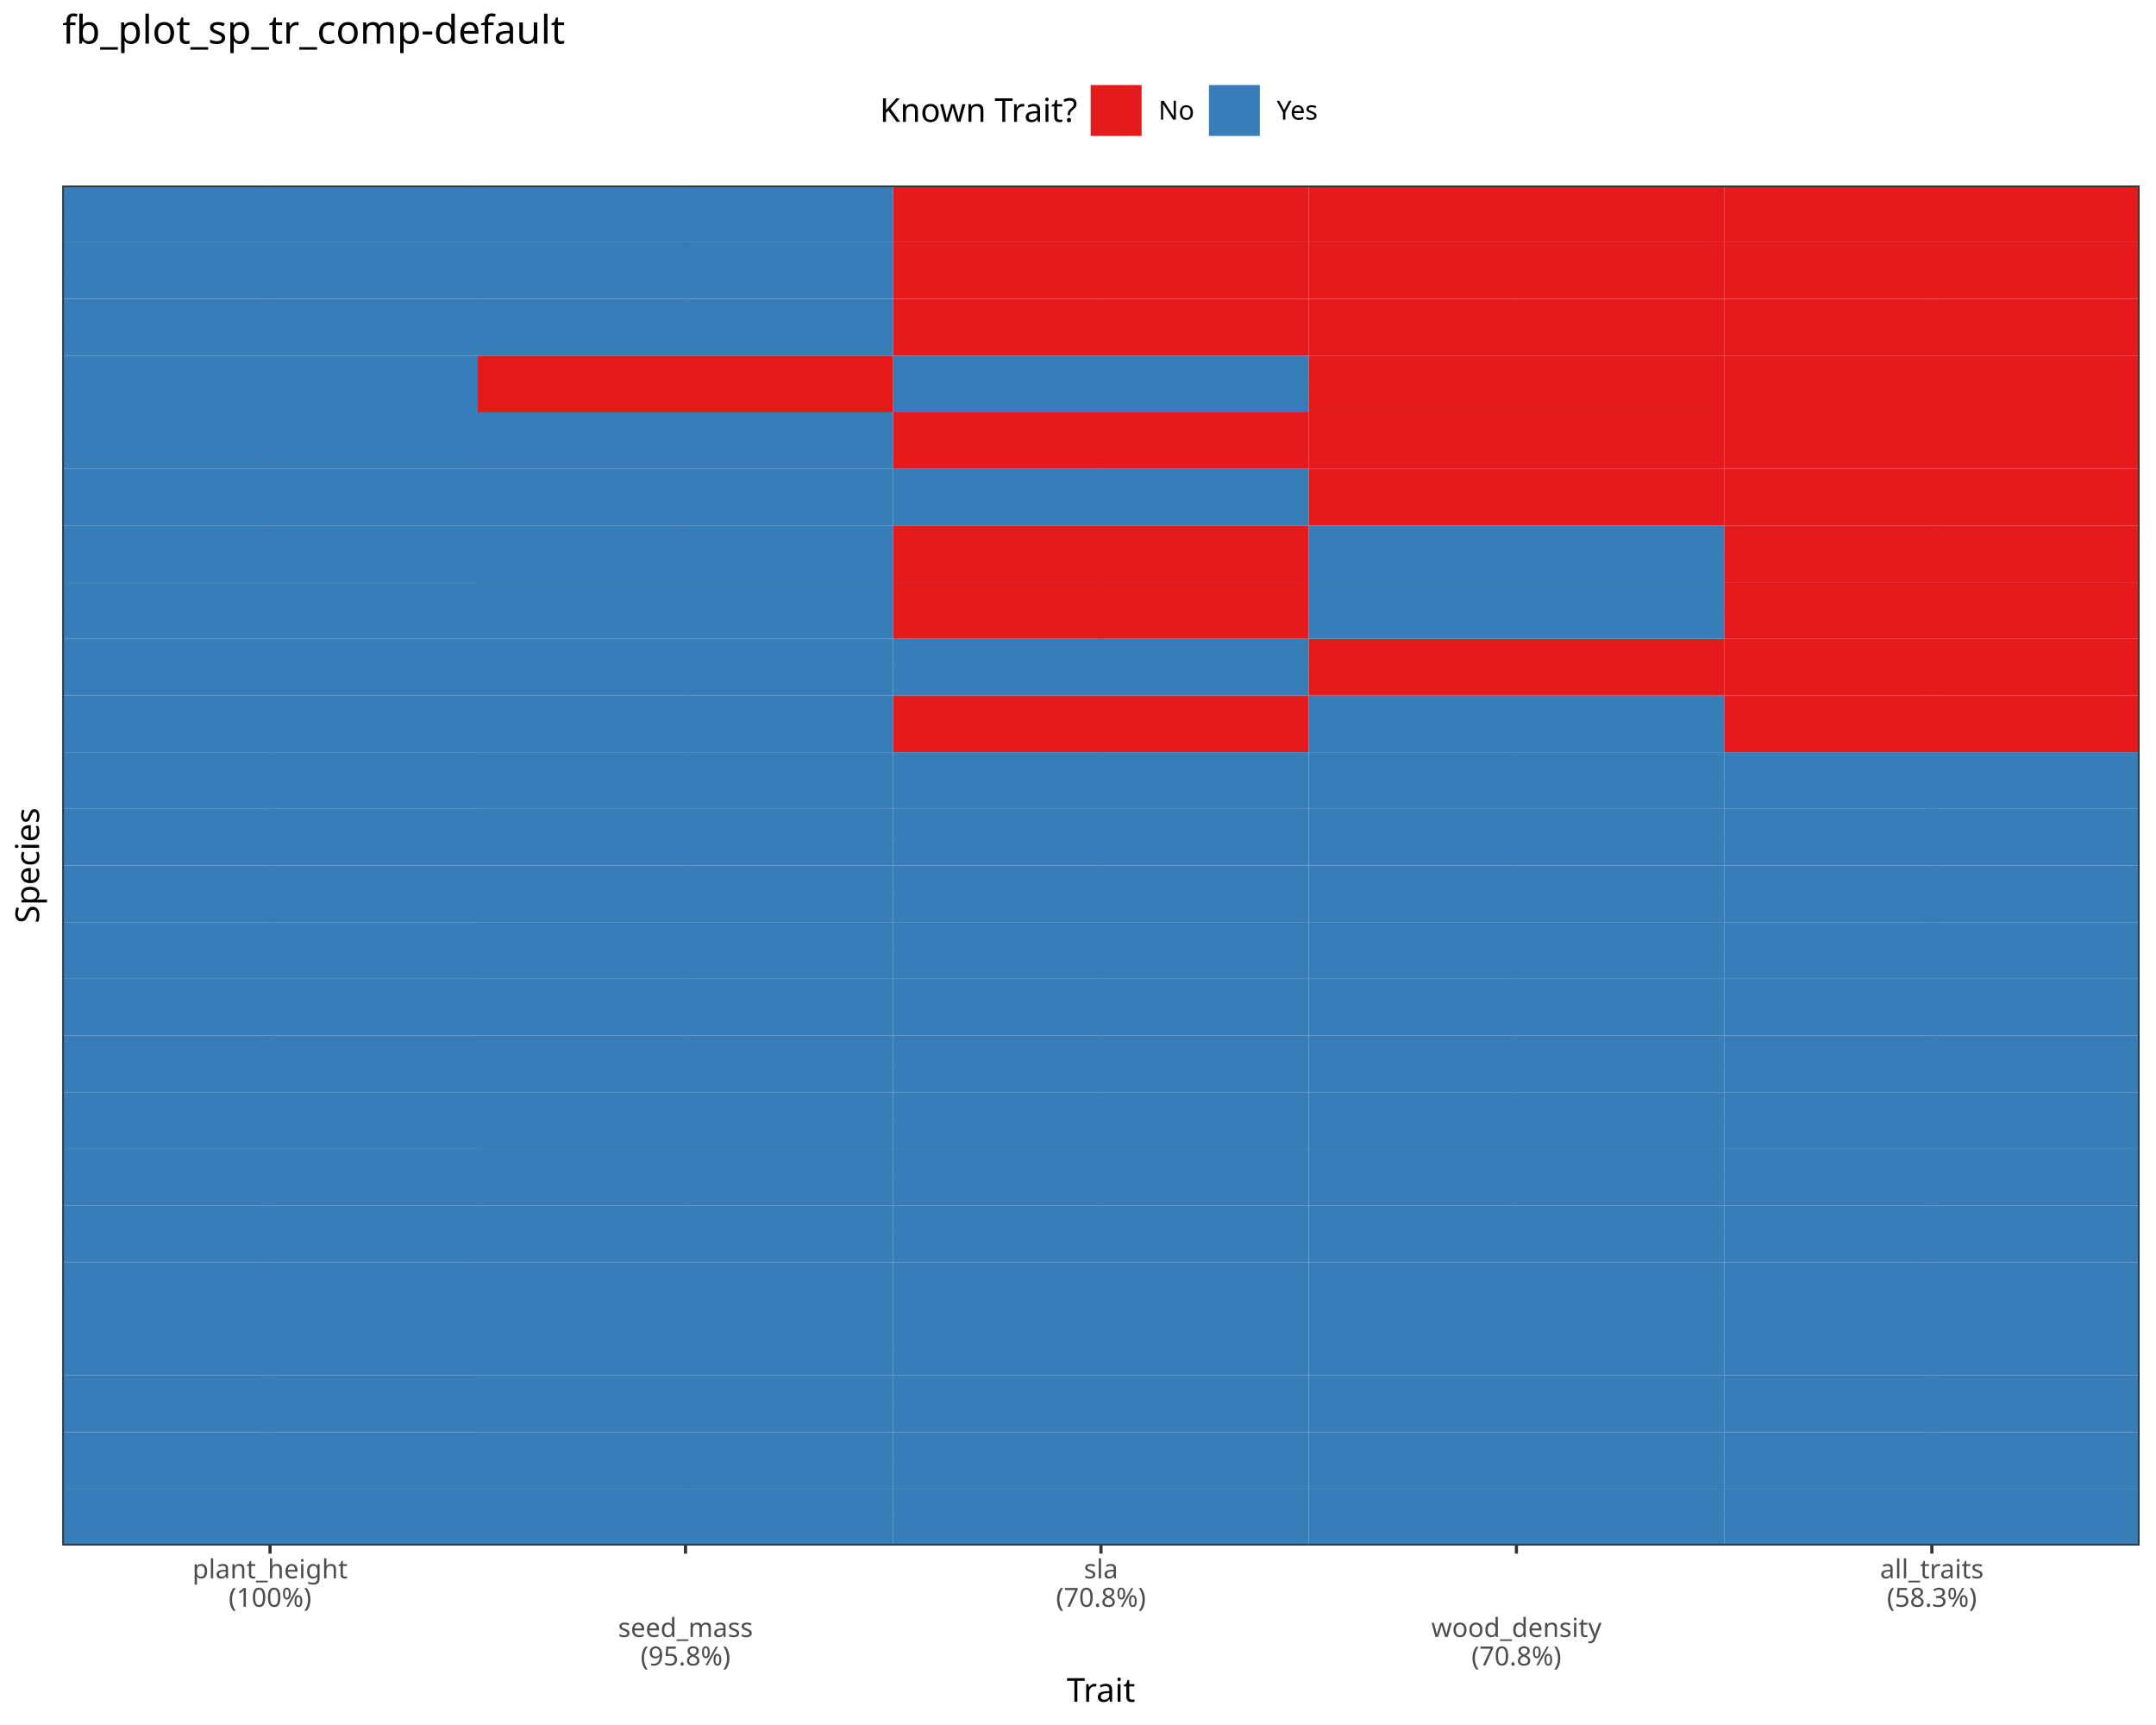
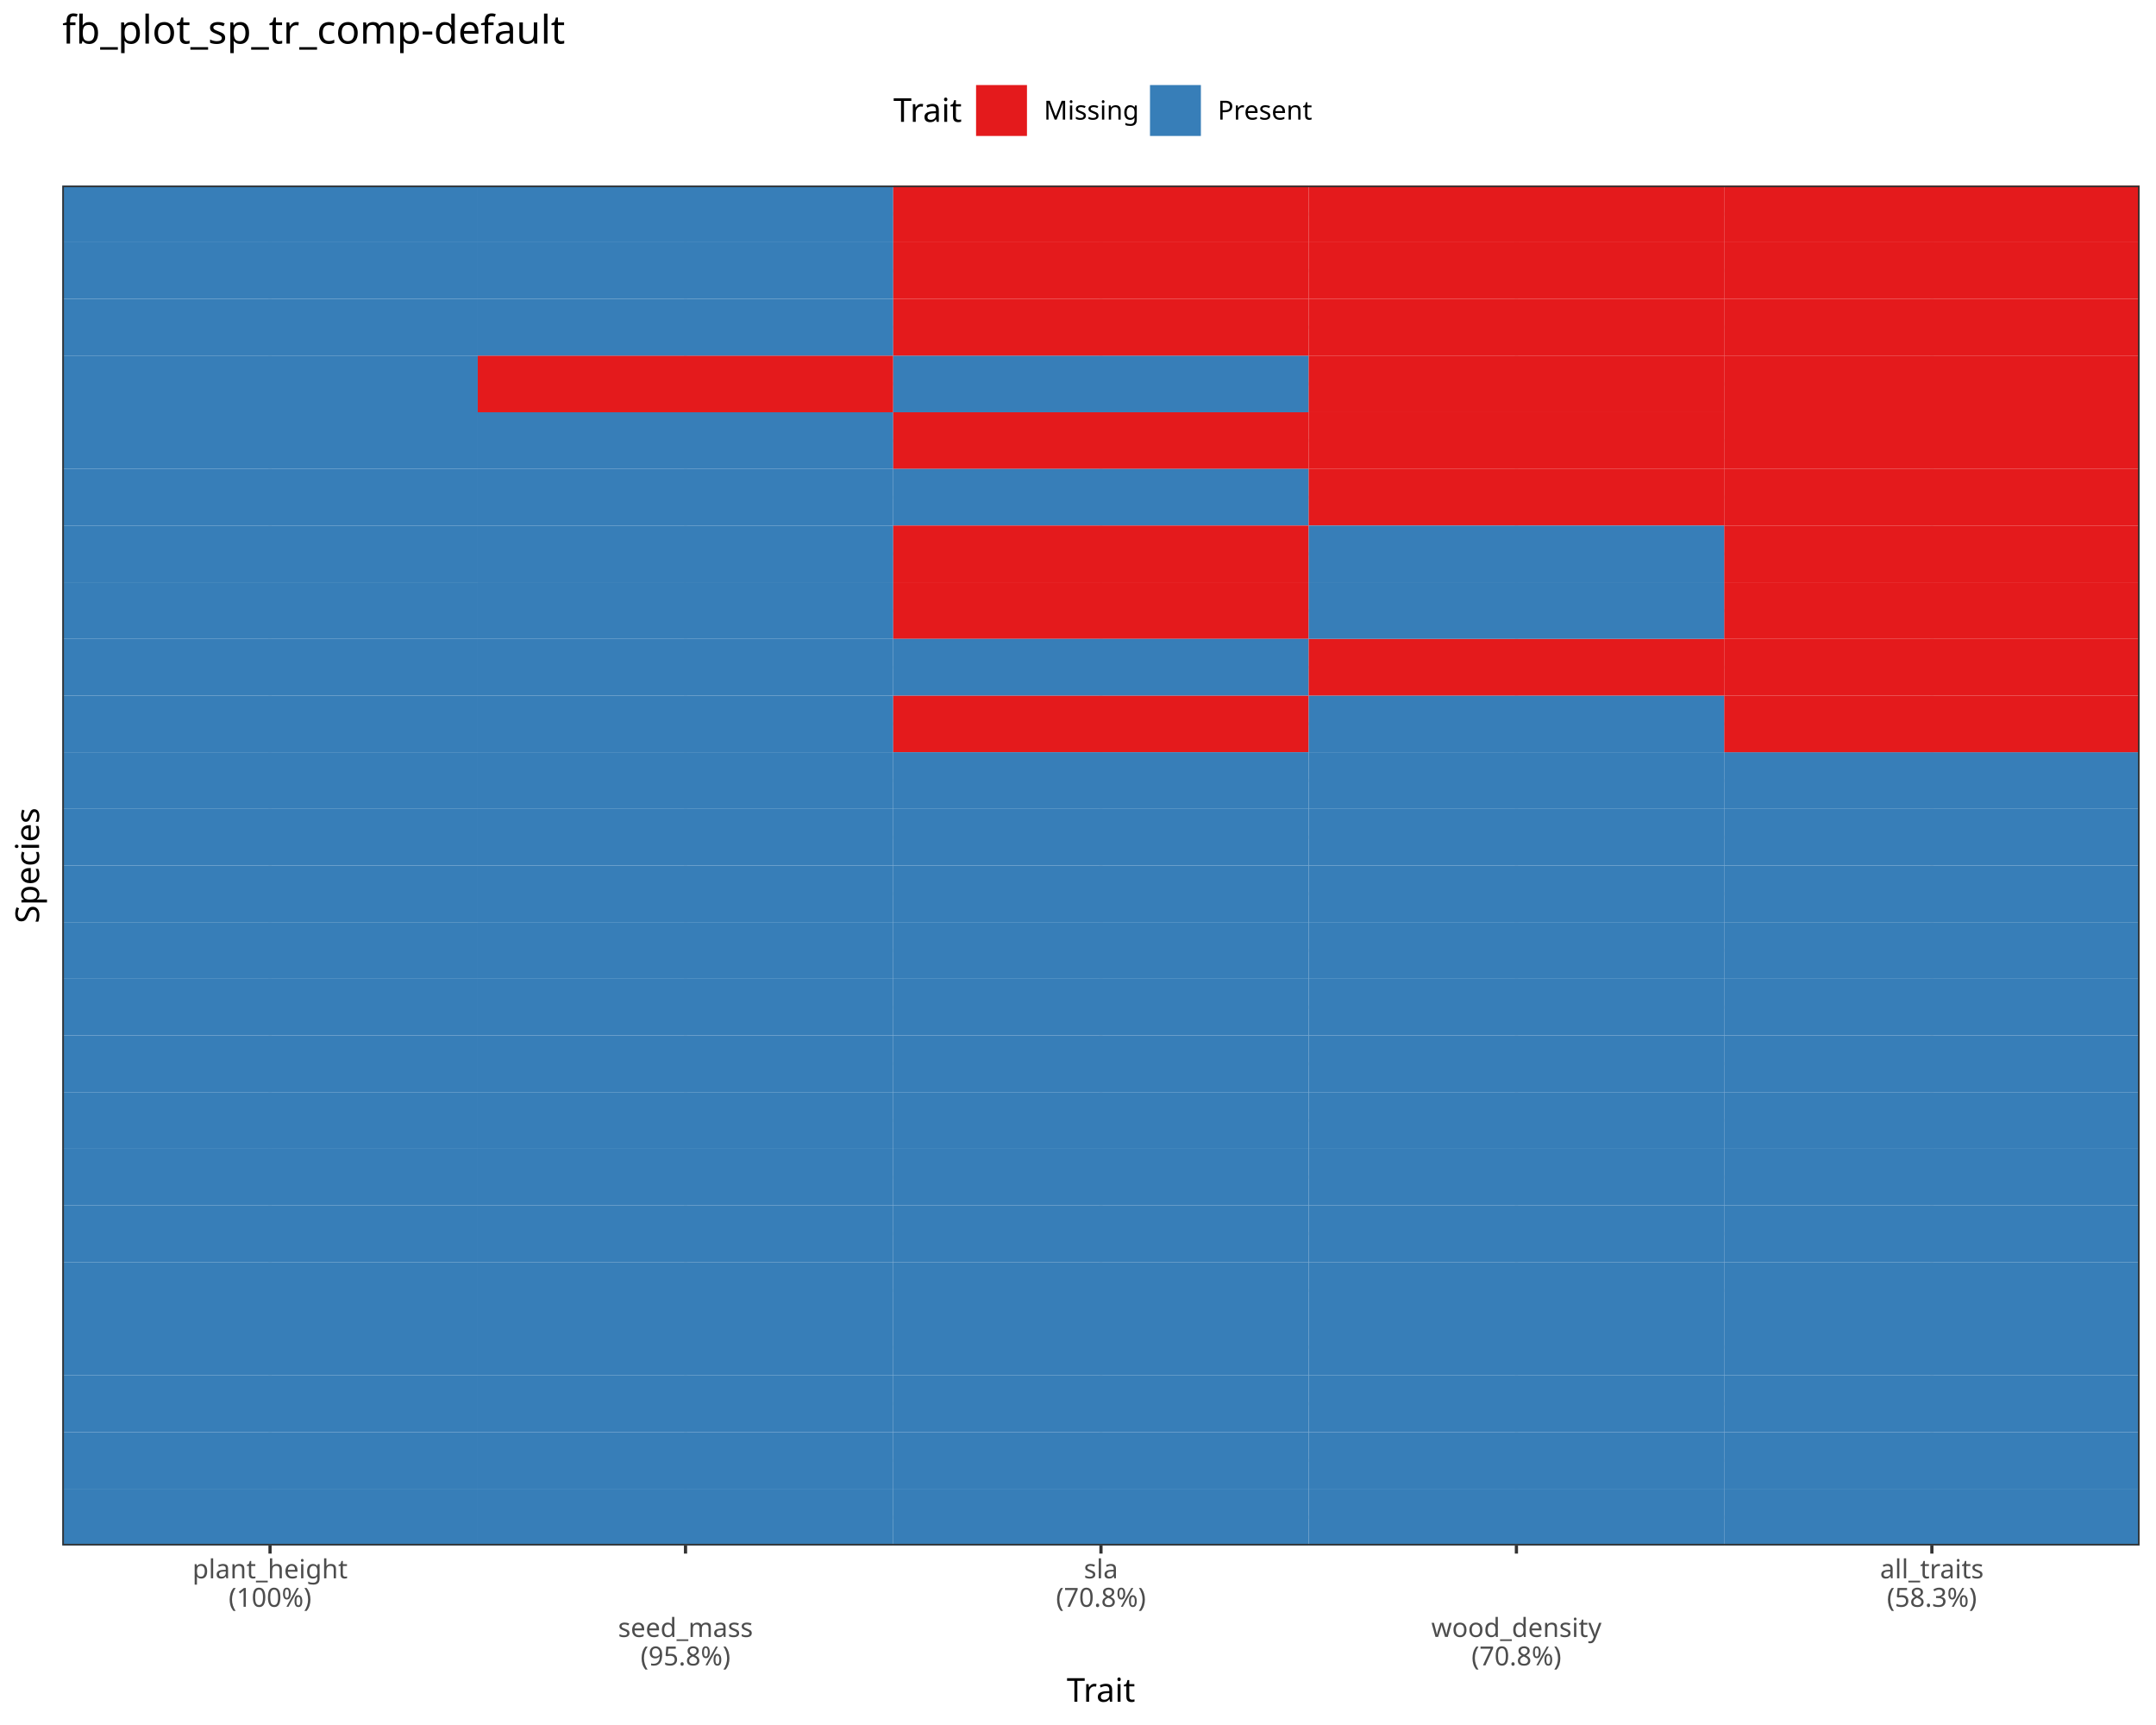
<svg xmlns="http://www.w3.org/2000/svg" class="svglite" data-engine-version="2.0" width="720.00pt" height="576.00pt" viewBox="0 0 720.00 576.00">
  <defs>
    <style type="text/css">
    .svglite line, .svglite polyline, .svglite polygon, .svglite path, .svglite rect, .svglite circle {
      fill: none;
      stroke: #000000;
      stroke-linecap: round;
      stroke-linejoin: round;
      stroke-miterlimit: 10.00;
    }
  </style>
  </defs>
  <rect width="100%" height="100%" style="stroke: none; fill: #FFFFFF;" />
  <defs>
    <clipPath id="cpMC4wMHw3MjAuMDB8MC4wMHw1NzYuMDA=">
      <rect x="0.00" y="0.00" width="720.00" height="576.00" />
    </clipPath>
  </defs>
  <g clip-path="url(#cpMC4wMHw3MjAuMDB8MC4wMHw1NzYuMDA=)">
    <rect x="0.00" y="0.00" width="720.00" height="576.00" style="stroke-width: 1.07; stroke: #FFFFFF; fill: #FFFFFF;" />
  </g>
  <defs>
    <clipPath id="cpMjAuODF8NzE0LjUyfDYxLjk4fDUxNi4wMw==">
      <rect x="20.81" y="61.98" width="693.71" height="454.05" />
    </clipPath>
  </defs>
  <g clip-path="url(#cpMjAuODF8NzE0LjUyfDYxLjk4fDUxNi4wMw==)">
    <rect x="20.81" y="61.98" width="693.71" height="454.05" style="stroke-width: 1.07; stroke: none; fill: #FFFFFF;" />
    <polyline points="20.81,506.57 714.52,506.57 " style="stroke-width: 1.07; stroke: #EBEBEB; stroke-linecap: butt;" />
    <polyline points="20.81,487.65 714.52,487.65 " style="stroke-width: 1.07; stroke: #EBEBEB; stroke-linecap: butt;" />
    <polyline points="20.81,468.73 714.52,468.73 " style="stroke-width: 1.07; stroke: #EBEBEB; stroke-linecap: butt;" />
    <polyline points="20.81,449.81 714.52,449.81 " style="stroke-width: 1.07; stroke: #EBEBEB; stroke-linecap: butt;" />
    <polyline points="20.81,430.90 714.52,430.90 " style="stroke-width: 1.07; stroke: #EBEBEB; stroke-linecap: butt;" />
    <polyline points="20.81,411.98 714.52,411.98 " style="stroke-width: 1.07; stroke: #EBEBEB; stroke-linecap: butt;" />
    <polyline points="20.81,393.06 714.52,393.06 " style="stroke-width: 1.07; stroke: #EBEBEB; stroke-linecap: butt;" />
    <polyline points="20.81,374.14 714.52,374.14 " style="stroke-width: 1.07; stroke: #EBEBEB; stroke-linecap: butt;" />
    <polyline points="20.81,355.22 714.52,355.22 " style="stroke-width: 1.07; stroke: #EBEBEB; stroke-linecap: butt;" />
    <polyline points="20.81,336.30 714.52,336.30 " style="stroke-width: 1.07; stroke: #EBEBEB; stroke-linecap: butt;" />
    <polyline points="20.81,317.38 714.52,317.38 " style="stroke-width: 1.07; stroke: #EBEBEB; stroke-linecap: butt;" />
    <polyline points="20.81,298.46 714.52,298.46 " style="stroke-width: 1.07; stroke: #EBEBEB; stroke-linecap: butt;" />
    <polyline points="20.81,279.55 714.52,279.55 " style="stroke-width: 1.07; stroke: #EBEBEB; stroke-linecap: butt;" />
    <polyline points="20.81,260.63 714.52,260.63 " style="stroke-width: 1.07; stroke: #EBEBEB; stroke-linecap: butt;" />
    <polyline points="20.81,241.71 714.52,241.71 " style="stroke-width: 1.07; stroke: #EBEBEB; stroke-linecap: butt;" />
    <polyline points="20.81,222.79 714.52,222.79 " style="stroke-width: 1.07; stroke: #EBEBEB; stroke-linecap: butt;" />
    <polyline points="20.81,203.87 714.52,203.87 " style="stroke-width: 1.07; stroke: #EBEBEB; stroke-linecap: butt;" />
    <polyline points="20.81,184.95 714.52,184.95 " style="stroke-width: 1.07; stroke: #EBEBEB; stroke-linecap: butt;" />
    <polyline points="20.81,166.03 714.52,166.03 " style="stroke-width: 1.07; stroke: #EBEBEB; stroke-linecap: butt;" />
    <polyline points="20.81,147.12 714.52,147.12 " style="stroke-width: 1.07; stroke: #EBEBEB; stroke-linecap: butt;" />
    <polyline points="20.81,128.20 714.52,128.20 " style="stroke-width: 1.07; stroke: #EBEBEB; stroke-linecap: butt;" />
    <polyline points="20.81,109.28 714.52,109.28 " style="stroke-width: 1.07; stroke: #EBEBEB; stroke-linecap: butt;" />
    <polyline points="20.81,90.36 714.52,90.36 " style="stroke-width: 1.07; stroke: #EBEBEB; stroke-linecap: butt;" />
    <polyline points="20.81,71.44 714.52,71.44 " style="stroke-width: 1.07; stroke: #EBEBEB; stroke-linecap: butt;" />
    <polyline points="90.18,516.03 90.18,61.98 " style="stroke-width: 1.07; stroke: #EBEBEB; stroke-linecap: butt;" />
    <polyline points="228.93,516.03 228.93,61.98 " style="stroke-width: 1.07; stroke: #EBEBEB; stroke-linecap: butt;" />
    <polyline points="367.67,516.03 367.67,61.98 " style="stroke-width: 1.07; stroke: #EBEBEB; stroke-linecap: butt;" />
    <polyline points="506.41,516.03 506.41,61.98 " style="stroke-width: 1.07; stroke: #EBEBEB; stroke-linecap: butt;" />
    <polyline points="645.15,516.03 645.15,61.98 " style="stroke-width: 1.07; stroke: #EBEBEB; stroke-linecap: butt;" />
    <rect x="575.78" y="497.11" width="138.74" height="18.92" style="stroke-width: 0.21; stroke: none; stroke-linecap: butt; stroke-linejoin: miter; fill: #377EB8;" />
    <rect x="575.78" y="478.19" width="138.74" height="18.92" style="stroke-width: 0.21; stroke: none; stroke-linecap: butt; stroke-linejoin: miter; fill: #377EB8;" />
    <rect x="575.78" y="459.27" width="138.74" height="18.92" style="stroke-width: 0.21; stroke: none; stroke-linecap: butt; stroke-linejoin: miter; fill: #377EB8;" />
    <rect x="575.78" y="440.35" width="138.74" height="18.92" style="stroke-width: 0.21; stroke: none; stroke-linecap: butt; stroke-linejoin: miter; fill: #377EB8;" />
    <rect x="575.78" y="421.44" width="138.74" height="18.92" style="stroke-width: 0.21; stroke: none; stroke-linecap: butt; stroke-linejoin: miter; fill: #377EB8;" />
    <rect x="575.78" y="402.52" width="138.74" height="18.92" style="stroke-width: 0.21; stroke: none; stroke-linecap: butt; stroke-linejoin: miter; fill: #377EB8;" />
    <rect x="575.78" y="383.60" width="138.74" height="18.92" style="stroke-width: 0.21; stroke: none; stroke-linecap: butt; stroke-linejoin: miter; fill: #377EB8;" />
    <rect x="575.78" y="364.68" width="138.74" height="18.92" style="stroke-width: 0.21; stroke: none; stroke-linecap: butt; stroke-linejoin: miter; fill: #377EB8;" />
    <rect x="575.78" y="345.76" width="138.74" height="18.92" style="stroke-width: 0.21; stroke: none; stroke-linecap: butt; stroke-linejoin: miter; fill: #377EB8;" />
    <rect x="575.78" y="326.84" width="138.74" height="18.92" style="stroke-width: 0.21; stroke: none; stroke-linecap: butt; stroke-linejoin: miter; fill: #377EB8;" />
    <rect x="575.78" y="307.92" width="138.74" height="18.92" style="stroke-width: 0.21; stroke: none; stroke-linecap: butt; stroke-linejoin: miter; fill: #377EB8;" />
    <rect x="575.78" y="289.01" width="138.74" height="18.92" style="stroke-width: 0.21; stroke: none; stroke-linecap: butt; stroke-linejoin: miter; fill: #377EB8;" />
    <rect x="575.78" y="270.09" width="138.74" height="18.92" style="stroke-width: 0.21; stroke: none; stroke-linecap: butt; stroke-linejoin: miter; fill: #377EB8;" />
    <rect x="575.78" y="251.17" width="138.74" height="18.92" style="stroke-width: 0.21; stroke: none; stroke-linecap: butt; stroke-linejoin: miter; fill: #377EB8;" />
    <rect x="575.78" y="232.25" width="138.74" height="18.92" style="stroke-width: 0.21; stroke: none; stroke-linecap: butt; stroke-linejoin: miter; fill: #E41A1C;" />
    <rect x="575.78" y="213.33" width="138.74" height="18.92" style="stroke-width: 0.21; stroke: none; stroke-linecap: butt; stroke-linejoin: miter; fill: #E41A1C;" />
    <rect x="575.78" y="194.41" width="138.74" height="18.92" style="stroke-width: 0.21; stroke: none; stroke-linecap: butt; stroke-linejoin: miter; fill: #E41A1C;" />
    <rect x="575.78" y="175.49" width="138.74" height="18.92" style="stroke-width: 0.21; stroke: none; stroke-linecap: butt; stroke-linejoin: miter; fill: #E41A1C;" />
    <rect x="575.78" y="156.57" width="138.74" height="18.92" style="stroke-width: 0.21; stroke: none; stroke-linecap: butt; stroke-linejoin: miter; fill: #E41A1C;" />
    <rect x="575.78" y="137.66" width="138.74" height="18.92" style="stroke-width: 0.21; stroke: none; stroke-linecap: butt; stroke-linejoin: miter; fill: #E41A1C;" />
    <rect x="575.78" y="118.74" width="138.74" height="18.92" style="stroke-width: 0.21; stroke: none; stroke-linecap: butt; stroke-linejoin: miter; fill: #E41A1C;" />
    <rect x="575.78" y="99.82" width="138.74" height="18.92" style="stroke-width: 0.21; stroke: none; stroke-linecap: butt; stroke-linejoin: miter; fill: #E41A1C;" />
    <rect x="575.78" y="80.90" width="138.74" height="18.92" style="stroke-width: 0.21; stroke: none; stroke-linecap: butt; stroke-linejoin: miter; fill: #E41A1C;" />
    <rect x="575.78" y="61.98" width="138.74" height="18.92" style="stroke-width: 0.21; stroke: none; stroke-linecap: butt; stroke-linejoin: miter; fill: #E41A1C;" />
    <rect x="20.81" y="497.11" width="138.74" height="18.92" style="stroke-width: 0.21; stroke: none; stroke-linecap: butt; stroke-linejoin: miter; fill: #377EB8;" />
    <rect x="20.81" y="421.44" width="138.74" height="18.92" style="stroke-width: 0.21; stroke: none; stroke-linecap: butt; stroke-linejoin: miter; fill: #377EB8;" />
    <rect x="20.81" y="99.82" width="138.74" height="18.92" style="stroke-width: 0.21; stroke: none; stroke-linecap: butt; stroke-linejoin: miter; fill: #377EB8;" />
    <rect x="20.81" y="232.25" width="138.74" height="18.92" style="stroke-width: 0.21; stroke: none; stroke-linecap: butt; stroke-linejoin: miter; fill: #377EB8;" />
    <rect x="20.81" y="137.66" width="138.74" height="18.92" style="stroke-width: 0.21; stroke: none; stroke-linecap: butt; stroke-linejoin: miter; fill: #377EB8;" />
    <rect x="20.81" y="402.52" width="138.74" height="18.92" style="stroke-width: 0.21; stroke: none; stroke-linecap: butt; stroke-linejoin: miter; fill: #377EB8;" />
    <rect x="20.81" y="80.90" width="138.74" height="18.92" style="stroke-width: 0.21; stroke: none; stroke-linecap: butt; stroke-linejoin: miter; fill: #377EB8;" />
    <rect x="20.81" y="459.27" width="138.74" height="18.92" style="stroke-width: 0.21; stroke: none; stroke-linecap: butt; stroke-linejoin: miter; fill: #377EB8;" />
    <rect x="20.81" y="118.74" width="138.74" height="18.92" style="stroke-width: 0.21; stroke: none; stroke-linecap: butt; stroke-linejoin: miter; fill: #377EB8;" />
    <rect x="20.81" y="194.41" width="138.74" height="18.92" style="stroke-width: 0.21; stroke: none; stroke-linecap: butt; stroke-linejoin: miter; fill: #377EB8;" />
    <rect x="20.81" y="213.33" width="138.74" height="18.92" style="stroke-width: 0.21; stroke: none; stroke-linecap: butt; stroke-linejoin: miter; fill: #377EB8;" />
    <rect x="20.81" y="440.35" width="138.74" height="18.92" style="stroke-width: 0.21; stroke: none; stroke-linecap: butt; stroke-linejoin: miter; fill: #377EB8;" />
    <rect x="20.81" y="478.19" width="138.74" height="18.92" style="stroke-width: 0.21; stroke: none; stroke-linecap: butt; stroke-linejoin: miter; fill: #377EB8;" />
    <rect x="20.81" y="175.49" width="138.74" height="18.92" style="stroke-width: 0.21; stroke: none; stroke-linecap: butt; stroke-linejoin: miter; fill: #377EB8;" />
    <rect x="20.81" y="251.17" width="138.74" height="18.92" style="stroke-width: 0.21; stroke: none; stroke-linecap: butt; stroke-linejoin: miter; fill: #377EB8;" />
    <rect x="20.81" y="307.92" width="138.74" height="18.92" style="stroke-width: 0.21; stroke: none; stroke-linecap: butt; stroke-linejoin: miter; fill: #377EB8;" />
    <rect x="20.81" y="156.57" width="138.74" height="18.92" style="stroke-width: 0.21; stroke: none; stroke-linecap: butt; stroke-linejoin: miter; fill: #377EB8;" />
    <rect x="20.81" y="383.60" width="138.74" height="18.92" style="stroke-width: 0.21; stroke: none; stroke-linecap: butt; stroke-linejoin: miter; fill: #377EB8;" />
    <rect x="20.81" y="289.01" width="138.74" height="18.92" style="stroke-width: 0.21; stroke: none; stroke-linecap: butt; stroke-linejoin: miter; fill: #377EB8;" />
    <rect x="20.81" y="345.76" width="138.74" height="18.92" style="stroke-width: 0.21; stroke: none; stroke-linecap: butt; stroke-linejoin: miter; fill: #377EB8;" />
    <rect x="20.81" y="61.98" width="138.74" height="18.92" style="stroke-width: 0.21; stroke: none; stroke-linecap: butt; stroke-linejoin: miter; fill: #377EB8;" />
    <rect x="20.81" y="270.09" width="138.74" height="18.92" style="stroke-width: 0.21; stroke: none; stroke-linecap: butt; stroke-linejoin: miter; fill: #377EB8;" />
    <rect x="20.81" y="326.84" width="138.74" height="18.92" style="stroke-width: 0.21; stroke: none; stroke-linecap: butt; stroke-linejoin: miter; fill: #377EB8;" />
    <rect x="20.81" y="364.68" width="138.74" height="18.92" style="stroke-width: 0.21; stroke: none; stroke-linecap: butt; stroke-linejoin: miter; fill: #377EB8;" />
    <rect x="159.55" y="137.66" width="138.74" height="18.92" style="stroke-width: 0.21; stroke: none; stroke-linecap: butt; stroke-linejoin: miter; fill: #377EB8;" />
    <rect x="159.55" y="118.74" width="138.74" height="18.92" style="stroke-width: 0.21; stroke: none; stroke-linecap: butt; stroke-linejoin: miter; fill: #E41A1C;" />
    <rect x="159.55" y="478.19" width="138.74" height="18.92" style="stroke-width: 0.21; stroke: none; stroke-linecap: butt; stroke-linejoin: miter; fill: #377EB8;" />
    <rect x="159.55" y="497.11" width="138.74" height="18.92" style="stroke-width: 0.21; stroke: none; stroke-linecap: butt; stroke-linejoin: miter; fill: #377EB8;" />
    <rect x="159.55" y="421.44" width="138.74" height="18.92" style="stroke-width: 0.21; stroke: none; stroke-linecap: butt; stroke-linejoin: miter; fill: #377EB8;" />
    <rect x="159.55" y="99.82" width="138.74" height="18.92" style="stroke-width: 0.21; stroke: none; stroke-linecap: butt; stroke-linejoin: miter; fill: #377EB8;" />
    <rect x="159.55" y="232.25" width="138.74" height="18.92" style="stroke-width: 0.21; stroke: none; stroke-linecap: butt; stroke-linejoin: miter; fill: #377EB8;" />
    <rect x="159.55" y="383.60" width="138.74" height="18.92" style="stroke-width: 0.21; stroke: none; stroke-linecap: butt; stroke-linejoin: miter; fill: #377EB8;" />
    <rect x="159.55" y="402.52" width="138.74" height="18.92" style="stroke-width: 0.21; stroke: none; stroke-linecap: butt; stroke-linejoin: miter; fill: #377EB8;" />
    <rect x="159.55" y="80.90" width="138.74" height="18.92" style="stroke-width: 0.21; stroke: none; stroke-linecap: butt; stroke-linejoin: miter; fill: #377EB8;" />
    <rect x="159.55" y="459.27" width="138.74" height="18.92" style="stroke-width: 0.21; stroke: none; stroke-linecap: butt; stroke-linejoin: miter; fill: #377EB8;" />
    <rect x="159.55" y="61.98" width="138.74" height="18.92" style="stroke-width: 0.21; stroke: none; stroke-linecap: butt; stroke-linejoin: miter; fill: #377EB8;" />
    <rect x="159.55" y="194.41" width="138.74" height="18.92" style="stroke-width: 0.21; stroke: none; stroke-linecap: butt; stroke-linejoin: miter; fill: #377EB8;" />
    <rect x="159.55" y="213.33" width="138.74" height="18.92" style="stroke-width: 0.21; stroke: none; stroke-linecap: butt; stroke-linejoin: miter; fill: #377EB8;" />
    <rect x="159.55" y="440.35" width="138.74" height="18.92" style="stroke-width: 0.21; stroke: none; stroke-linecap: butt; stroke-linejoin: miter; fill: #377EB8;" />
    <rect x="159.55" y="364.68" width="138.74" height="18.92" style="stroke-width: 0.21; stroke: none; stroke-linecap: butt; stroke-linejoin: miter; fill: #377EB8;" />
    <rect x="159.55" y="175.49" width="138.74" height="18.92" style="stroke-width: 0.21; stroke: none; stroke-linecap: butt; stroke-linejoin: miter; fill: #377EB8;" />
    <rect x="159.55" y="251.17" width="138.74" height="18.92" style="stroke-width: 0.21; stroke: none; stroke-linecap: butt; stroke-linejoin: miter; fill: #377EB8;" />
    <rect x="159.55" y="307.92" width="138.74" height="18.92" style="stroke-width: 0.21; stroke: none; stroke-linecap: butt; stroke-linejoin: miter; fill: #377EB8;" />
    <rect x="159.55" y="156.57" width="138.74" height="18.92" style="stroke-width: 0.21; stroke: none; stroke-linecap: butt; stroke-linejoin: miter; fill: #377EB8;" />
    <rect x="159.55" y="289.01" width="138.74" height="18.92" style="stroke-width: 0.21; stroke: none; stroke-linecap: butt; stroke-linejoin: miter; fill: #377EB8;" />
    <rect x="159.55" y="345.76" width="138.74" height="18.92" style="stroke-width: 0.21; stroke: none; stroke-linecap: butt; stroke-linejoin: miter; fill: #377EB8;" />
    <rect x="159.55" y="270.09" width="138.74" height="18.92" style="stroke-width: 0.21; stroke: none; stroke-linecap: butt; stroke-linejoin: miter; fill: #377EB8;" />
    <rect x="159.55" y="326.84" width="138.74" height="18.92" style="stroke-width: 0.21; stroke: none; stroke-linecap: butt; stroke-linejoin: miter; fill: #377EB8;" />
    <rect x="298.30" y="232.25" width="138.74" height="18.92" style="stroke-width: 0.21; stroke: none; stroke-linecap: butt; stroke-linejoin: miter; fill: #E41A1C;" />
    <rect x="298.30" y="137.66" width="138.74" height="18.92" style="stroke-width: 0.21; stroke: none; stroke-linecap: butt; stroke-linejoin: miter; fill: #E41A1C;" />
    <rect x="298.30" y="459.27" width="138.74" height="18.92" style="stroke-width: 0.21; stroke: none; stroke-linecap: butt; stroke-linejoin: miter; fill: #377EB8;" />
    <rect x="298.30" y="118.74" width="138.74" height="18.92" style="stroke-width: 0.21; stroke: none; stroke-linecap: butt; stroke-linejoin: miter; fill: #377EB8;" />
    <rect x="298.30" y="440.35" width="138.74" height="18.92" style="stroke-width: 0.21; stroke: none; stroke-linecap: butt; stroke-linejoin: miter; fill: #377EB8;" />
    <rect x="298.30" y="478.19" width="138.74" height="18.92" style="stroke-width: 0.21; stroke: none; stroke-linecap: butt; stroke-linejoin: miter; fill: #377EB8;" />
    <rect x="298.30" y="497.11" width="138.74" height="18.92" style="stroke-width: 0.21; stroke: none; stroke-linecap: butt; stroke-linejoin: miter; fill: #377EB8;" />
    <rect x="298.30" y="421.44" width="138.74" height="18.92" style="stroke-width: 0.21; stroke: none; stroke-linecap: butt; stroke-linejoin: miter; fill: #377EB8;" />
    <rect x="298.30" y="99.82" width="138.74" height="18.92" style="stroke-width: 0.21; stroke: none; stroke-linecap: butt; stroke-linejoin: miter; fill: #E41A1C;" />
    <rect x="298.30" y="156.57" width="138.74" height="18.92" style="stroke-width: 0.21; stroke: none; stroke-linecap: butt; stroke-linejoin: miter; fill: #377EB8;" />
    <rect x="298.30" y="383.60" width="138.74" height="18.92" style="stroke-width: 0.21; stroke: none; stroke-linecap: butt; stroke-linejoin: miter; fill: #377EB8;" />
    <rect x="298.30" y="402.52" width="138.74" height="18.92" style="stroke-width: 0.21; stroke: none; stroke-linecap: butt; stroke-linejoin: miter; fill: #377EB8;" />
    <rect x="298.30" y="80.90" width="138.74" height="18.92" style="stroke-width: 0.21; stroke: none; stroke-linecap: butt; stroke-linejoin: miter; fill: #E41A1C;" />
    <rect x="298.30" y="345.76" width="138.74" height="18.92" style="stroke-width: 0.21; stroke: none; stroke-linecap: butt; stroke-linejoin: miter; fill: #377EB8;" />
    <rect x="298.30" y="61.98" width="138.74" height="18.92" style="stroke-width: 0.21; stroke: none; stroke-linecap: butt; stroke-linejoin: miter; fill: #E41A1C;" />
    <rect x="298.30" y="194.41" width="138.74" height="18.92" style="stroke-width: 0.21; stroke: none; stroke-linecap: butt; stroke-linejoin: miter; fill: #E41A1C;" />
    <rect x="298.30" y="213.33" width="138.74" height="18.92" style="stroke-width: 0.21; stroke: none; stroke-linecap: butt; stroke-linejoin: miter; fill: #377EB8;" />
    <rect x="298.30" y="326.84" width="138.74" height="18.92" style="stroke-width: 0.21; stroke: none; stroke-linecap: butt; stroke-linejoin: miter; fill: #377EB8;" />
    <rect x="298.30" y="364.68" width="138.74" height="18.92" style="stroke-width: 0.21; stroke: none; stroke-linecap: butt; stroke-linejoin: miter; fill: #377EB8;" />
    <rect x="298.30" y="175.49" width="138.74" height="18.92" style="stroke-width: 0.21; stroke: none; stroke-linecap: butt; stroke-linejoin: miter; fill: #E41A1C;" />
    <rect x="298.30" y="251.17" width="138.74" height="18.92" style="stroke-width: 0.21; stroke: none; stroke-linecap: butt; stroke-linejoin: miter; fill: #377EB8;" />
    <rect x="298.30" y="307.92" width="138.74" height="18.92" style="stroke-width: 0.21; stroke: none; stroke-linecap: butt; stroke-linejoin: miter; fill: #377EB8;" />
    <rect x="298.30" y="289.01" width="138.74" height="18.92" style="stroke-width: 0.21; stroke: none; stroke-linecap: butt; stroke-linejoin: miter; fill: #377EB8;" />
    <rect x="298.30" y="270.09" width="138.74" height="18.92" style="stroke-width: 0.21; stroke: none; stroke-linecap: butt; stroke-linejoin: miter; fill: #377EB8;" />
    <rect x="437.04" y="99.82" width="138.74" height="18.92" style="stroke-width: 0.21; stroke: none; stroke-linecap: butt; stroke-linejoin: miter; fill: #E41A1C;" />
    <rect x="437.04" y="232.25" width="138.74" height="18.92" style="stroke-width: 0.21; stroke: none; stroke-linecap: butt; stroke-linejoin: miter; fill: #377EB8;" />
    <rect x="437.04" y="137.66" width="138.74" height="18.92" style="stroke-width: 0.21; stroke: none; stroke-linecap: butt; stroke-linejoin: miter; fill: #E41A1C;" />
    <rect x="437.04" y="80.90" width="138.74" height="18.92" style="stroke-width: 0.21; stroke: none; stroke-linecap: butt; stroke-linejoin: miter; fill: #E41A1C;" />
    <rect x="437.04" y="459.27" width="138.74" height="18.92" style="stroke-width: 0.21; stroke: none; stroke-linecap: butt; stroke-linejoin: miter; fill: #377EB8;" />
    <rect x="437.04" y="118.74" width="138.74" height="18.92" style="stroke-width: 0.21; stroke: none; stroke-linecap: butt; stroke-linejoin: miter; fill: #E41A1C;" />
    <rect x="437.04" y="213.33" width="138.74" height="18.92" style="stroke-width: 0.21; stroke: none; stroke-linecap: butt; stroke-linejoin: miter; fill: #E41A1C;" />
    <rect x="437.04" y="440.35" width="138.74" height="18.92" style="stroke-width: 0.21; stroke: none; stroke-linecap: butt; stroke-linejoin: miter; fill: #377EB8;" />
    <rect x="437.04" y="478.19" width="138.74" height="18.92" style="stroke-width: 0.21; stroke: none; stroke-linecap: butt; stroke-linejoin: miter; fill: #377EB8;" />
    <rect x="437.04" y="497.11" width="138.74" height="18.92" style="stroke-width: 0.21; stroke: none; stroke-linecap: butt; stroke-linejoin: miter; fill: #377EB8;" />
    <rect x="437.04" y="421.44" width="138.74" height="18.92" style="stroke-width: 0.21; stroke: none; stroke-linecap: butt; stroke-linejoin: miter; fill: #377EB8;" />
    <rect x="437.04" y="307.92" width="138.74" height="18.92" style="stroke-width: 0.21; stroke: none; stroke-linecap: butt; stroke-linejoin: miter; fill: #377EB8;" />
    <rect x="437.04" y="156.57" width="138.74" height="18.92" style="stroke-width: 0.21; stroke: none; stroke-linecap: butt; stroke-linejoin: miter; fill: #E41A1C;" />
    <rect x="437.04" y="383.60" width="138.74" height="18.92" style="stroke-width: 0.21; stroke: none; stroke-linecap: butt; stroke-linejoin: miter; fill: #377EB8;" />
    <rect x="437.04" y="402.52" width="138.74" height="18.92" style="stroke-width: 0.21; stroke: none; stroke-linecap: butt; stroke-linejoin: miter; fill: #377EB8;" />
    <rect x="437.04" y="289.01" width="138.74" height="18.92" style="stroke-width: 0.21; stroke: none; stroke-linecap: butt; stroke-linejoin: miter; fill: #377EB8;" />
    <rect x="437.04" y="345.76" width="138.74" height="18.92" style="stroke-width: 0.21; stroke: none; stroke-linecap: butt; stroke-linejoin: miter; fill: #377EB8;" />
    <rect x="437.04" y="61.98" width="138.74" height="18.92" style="stroke-width: 0.21; stroke: none; stroke-linecap: butt; stroke-linejoin: miter; fill: #E41A1C;" />
    <rect x="437.04" y="194.41" width="138.74" height="18.92" style="stroke-width: 0.21; stroke: none; stroke-linecap: butt; stroke-linejoin: miter; fill: #377EB8;" />
    <rect x="437.04" y="270.09" width="138.74" height="18.92" style="stroke-width: 0.21; stroke: none; stroke-linecap: butt; stroke-linejoin: miter; fill: #377EB8;" />
    <rect x="437.04" y="326.84" width="138.74" height="18.92" style="stroke-width: 0.21; stroke: none; stroke-linecap: butt; stroke-linejoin: miter; fill: #377EB8;" />
    <rect x="437.04" y="364.68" width="138.74" height="18.92" style="stroke-width: 0.21; stroke: none; stroke-linecap: butt; stroke-linejoin: miter; fill: #377EB8;" />
    <rect x="437.04" y="175.49" width="138.74" height="18.92" style="stroke-width: 0.21; stroke: none; stroke-linecap: butt; stroke-linejoin: miter; fill: #377EB8;" />
    <rect x="437.04" y="251.17" width="138.74" height="18.92" style="stroke-width: 0.21; stroke: none; stroke-linecap: butt; stroke-linejoin: miter; fill: #377EB8;" />
    <rect x="20.81" y="61.98" width="693.71" height="454.05" style="stroke-width: 1.07; stroke: #333333;" />
  </g>
  <g clip-path="url(#cpMC4wMHw3MjAuMDB8MC4wMHw1NzYuMDA=)">
    <polyline points="90.18,518.77 90.18,516.03 " style="stroke-width: 1.07; stroke: #333333; stroke-linecap: butt;" />
    <polyline points="228.93,518.77 228.93,516.03 " style="stroke-width: 1.07; stroke: #333333; stroke-linecap: butt;" />
    <polyline points="367.67,518.77 367.67,516.03 " style="stroke-width: 1.07; stroke: #333333; stroke-linecap: butt;" />
    <polyline points="506.41,518.77 506.41,516.03 " style="stroke-width: 1.07; stroke: #333333; stroke-linecap: butt;" />
    <polyline points="645.15,518.77 645.15,516.03 " style="stroke-width: 1.07; stroke: #333333; stroke-linecap: butt;" />
    <text x="90.18" y="527.02" text-anchor="middle" style="font-size: 8.80px; fill: #4D4D4D; font-family: sans;" textLength="47.95px" lengthAdjust="spacingAndGlyphs">plant_height</text>
    <text x="90.18" y="536.52" text-anchor="middle" style="font-size: 8.80px; fill: #4D4D4D; font-family: sans;" textLength="28.37px" lengthAdjust="spacingAndGlyphs">(100%)</text>
    <text x="367.67" y="527.02" text-anchor="middle" style="font-size: 8.80px; fill: #4D4D4D; font-family: sans;" textLength="11.25px" lengthAdjust="spacingAndGlyphs">sla</text>
    <text x="367.67" y="536.52" text-anchor="middle" style="font-size: 8.80px; fill: #4D4D4D; font-family: sans;" textLength="30.81px" lengthAdjust="spacingAndGlyphs">(70.8%)</text>
    <text x="645.15" y="527.02" text-anchor="middle" style="font-size: 8.80px; fill: #4D4D4D; font-family: sans;" textLength="32.77px" lengthAdjust="spacingAndGlyphs">all_traits</text>
    <text x="645.15" y="536.52" text-anchor="middle" style="font-size: 8.80px; fill: #4D4D4D; font-family: sans;" textLength="30.81px" lengthAdjust="spacingAndGlyphs">(58.3%)</text>
    <text x="228.93" y="546.60" text-anchor="middle" style="font-size: 8.80px; fill: #4D4D4D; font-family: sans;" textLength="45.02px" lengthAdjust="spacingAndGlyphs">seed_mass</text>
    <text x="228.93" y="556.10" text-anchor="middle" style="font-size: 8.80px; fill: #4D4D4D; font-family: sans;" textLength="30.81px" lengthAdjust="spacingAndGlyphs">(95.8%)</text>
    <text x="506.41" y="546.60" text-anchor="middle" style="font-size: 8.80px; fill: #4D4D4D; font-family: sans;" textLength="53.82px" lengthAdjust="spacingAndGlyphs">wood_density</text>
    <text x="506.41" y="556.10" text-anchor="middle" style="font-size: 8.80px; fill: #4D4D4D; font-family: sans;" textLength="30.81px" lengthAdjust="spacingAndGlyphs">(70.8%)</text>
    <text x="367.67" y="568.24" text-anchor="middle" style="font-size: 11.00px; font-family: sans;" textLength="22.00px" lengthAdjust="spacingAndGlyphs">Trait</text>
    <text transform="translate(13.05,289.01) rotate(-90)" text-anchor="middle" style="font-size: 11.00px; font-family: sans;" textLength="39.14px" lengthAdjust="spacingAndGlyphs">Species</text>
-     <rect x="288.33" y="22.78" width="158.67" height="28.24" style="stroke-width: 1.07; stroke: none; fill: #FFFFFF;" />
-     <text x="293.81" y="40.69" style="font-size: 11.00px; font-family: sans;" textLength="64.81px" lengthAdjust="spacingAndGlyphs">Known Trait?</text>
-     <rect x="364.10" y="28.26" width="17.28" height="17.28" style="stroke-width: 1.07; stroke: none; fill: #FFFFFF;" />
-     <rect x="364.24" y="28.40" width="17.00" height="17.00" style="stroke-width: 0.21; stroke: none; stroke-linecap: butt; stroke-linejoin: miter; fill: #E41A1C;" />
-     <rect x="403.59" y="28.26" width="17.28" height="17.28" style="stroke-width: 1.07; stroke: none; fill: #FFFFFF;" />
-     <rect x="403.73" y="28.40" width="17.00" height="17.00" style="stroke-width: 0.21; stroke: none; stroke-linecap: butt; stroke-linejoin: miter; fill: #377EB8;" />
-     <text x="386.86" y="39.93" style="font-size: 8.80px; font-family: sans;" textLength="11.25px" lengthAdjust="spacingAndGlyphs">No</text>
-     <text x="426.35" y="39.93" style="font-size: 8.80px; font-family: sans;" textLength="15.17px" lengthAdjust="spacingAndGlyphs">Yes</text>
+     <rect x="292.86" y="22.78" width="149.61" height="28.24" style="stroke-width: 1.07; stroke: none; fill: #FFFFFF;" />
+     <text x="298.34" y="40.69" style="font-size: 11.00px; font-family: sans;" textLength="22.00px" lengthAdjust="spacingAndGlyphs">Trait</text>
+     <rect x="325.82" y="28.26" width="17.28" height="17.28" style="stroke-width: 1.07; stroke: none; fill: #FFFFFF;" />
+     <rect x="325.96" y="28.40" width="17.00" height="17.00" style="stroke-width: 0.21; stroke: none; stroke-linecap: butt; stroke-linejoin: miter; fill: #E41A1C;" />
+     <rect x="383.90" y="28.26" width="17.28" height="17.28" style="stroke-width: 1.07; stroke: none; fill: #FFFFFF;" />
+     <rect x="384.04" y="28.40" width="17.00" height="17.00" style="stroke-width: 0.21; stroke: none; stroke-linecap: butt; stroke-linejoin: miter; fill: #377EB8;" />
+     <text x="348.58" y="39.93" style="font-size: 8.80px; font-family: sans;" textLength="29.84px" lengthAdjust="spacingAndGlyphs">Missing</text>
+     <text x="406.66" y="39.93" style="font-size: 8.80px; font-family: sans;" textLength="30.33px" lengthAdjust="spacingAndGlyphs">Present</text>
    <text x="20.81" y="14.56" style="font-size: 13.20px; font-family: sans;" textLength="159.98px" lengthAdjust="spacingAndGlyphs">fb_plot_sp_tr_comp-default</text>
  </g>
</svg>
